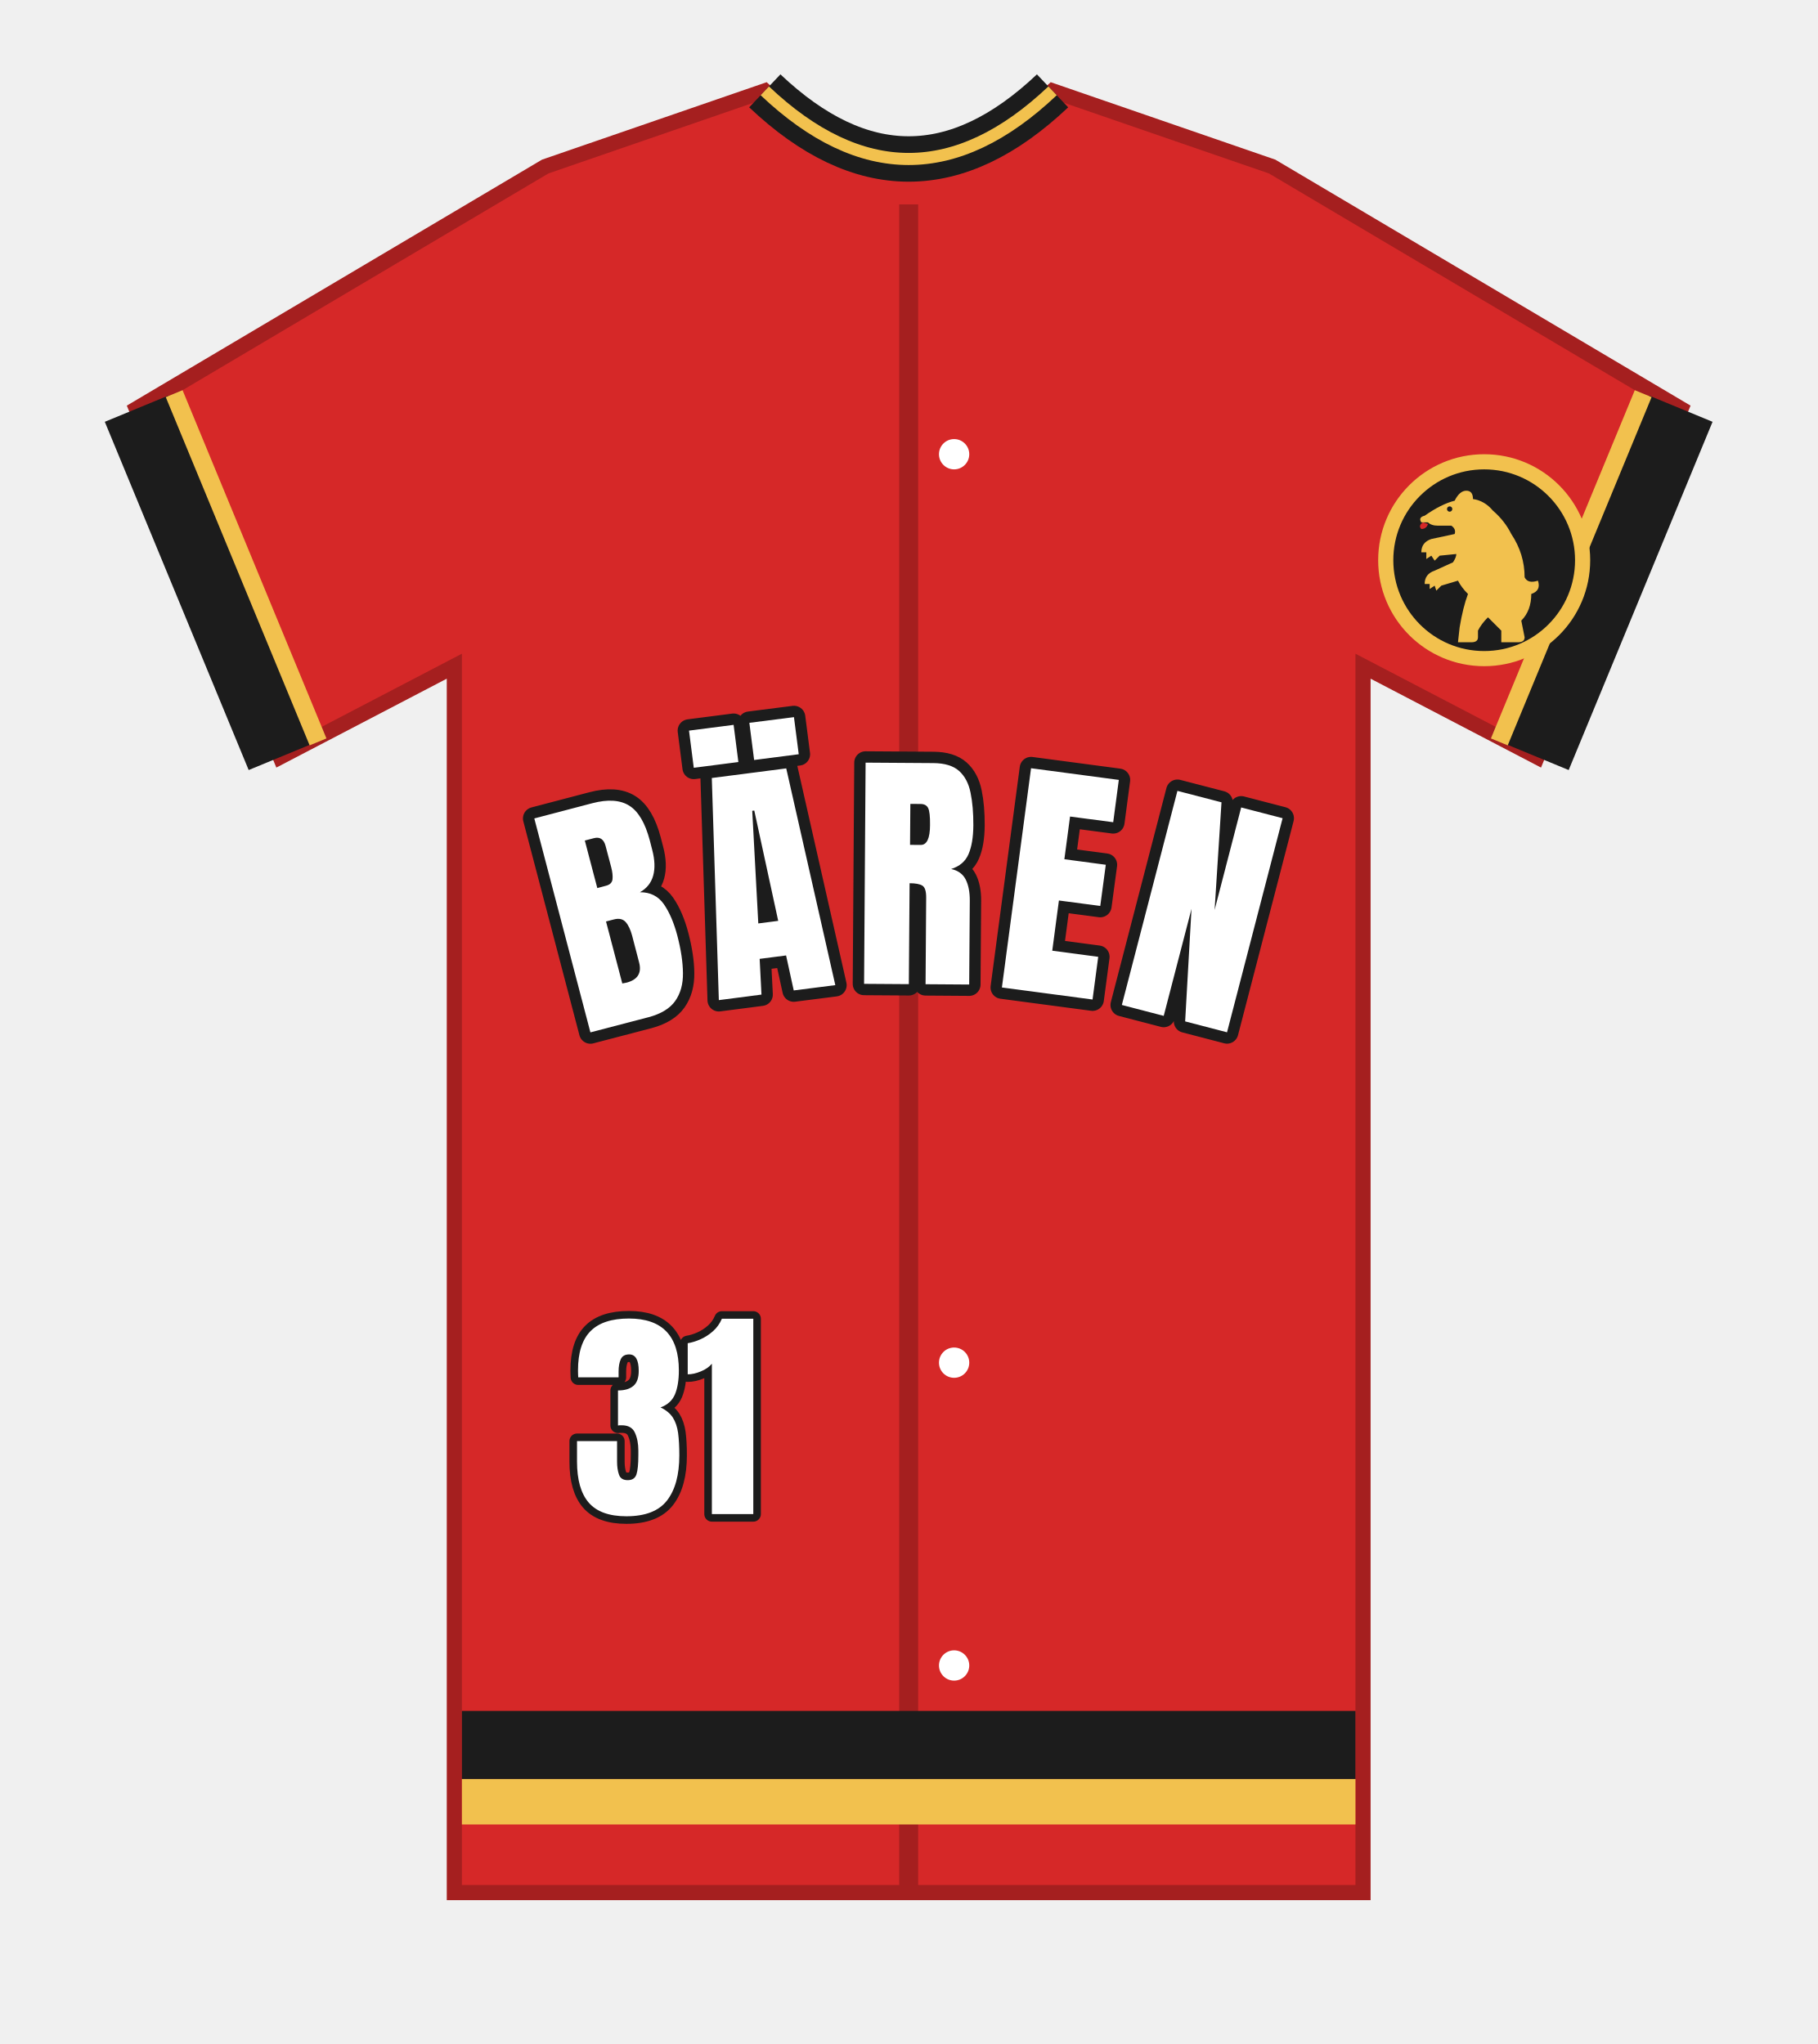
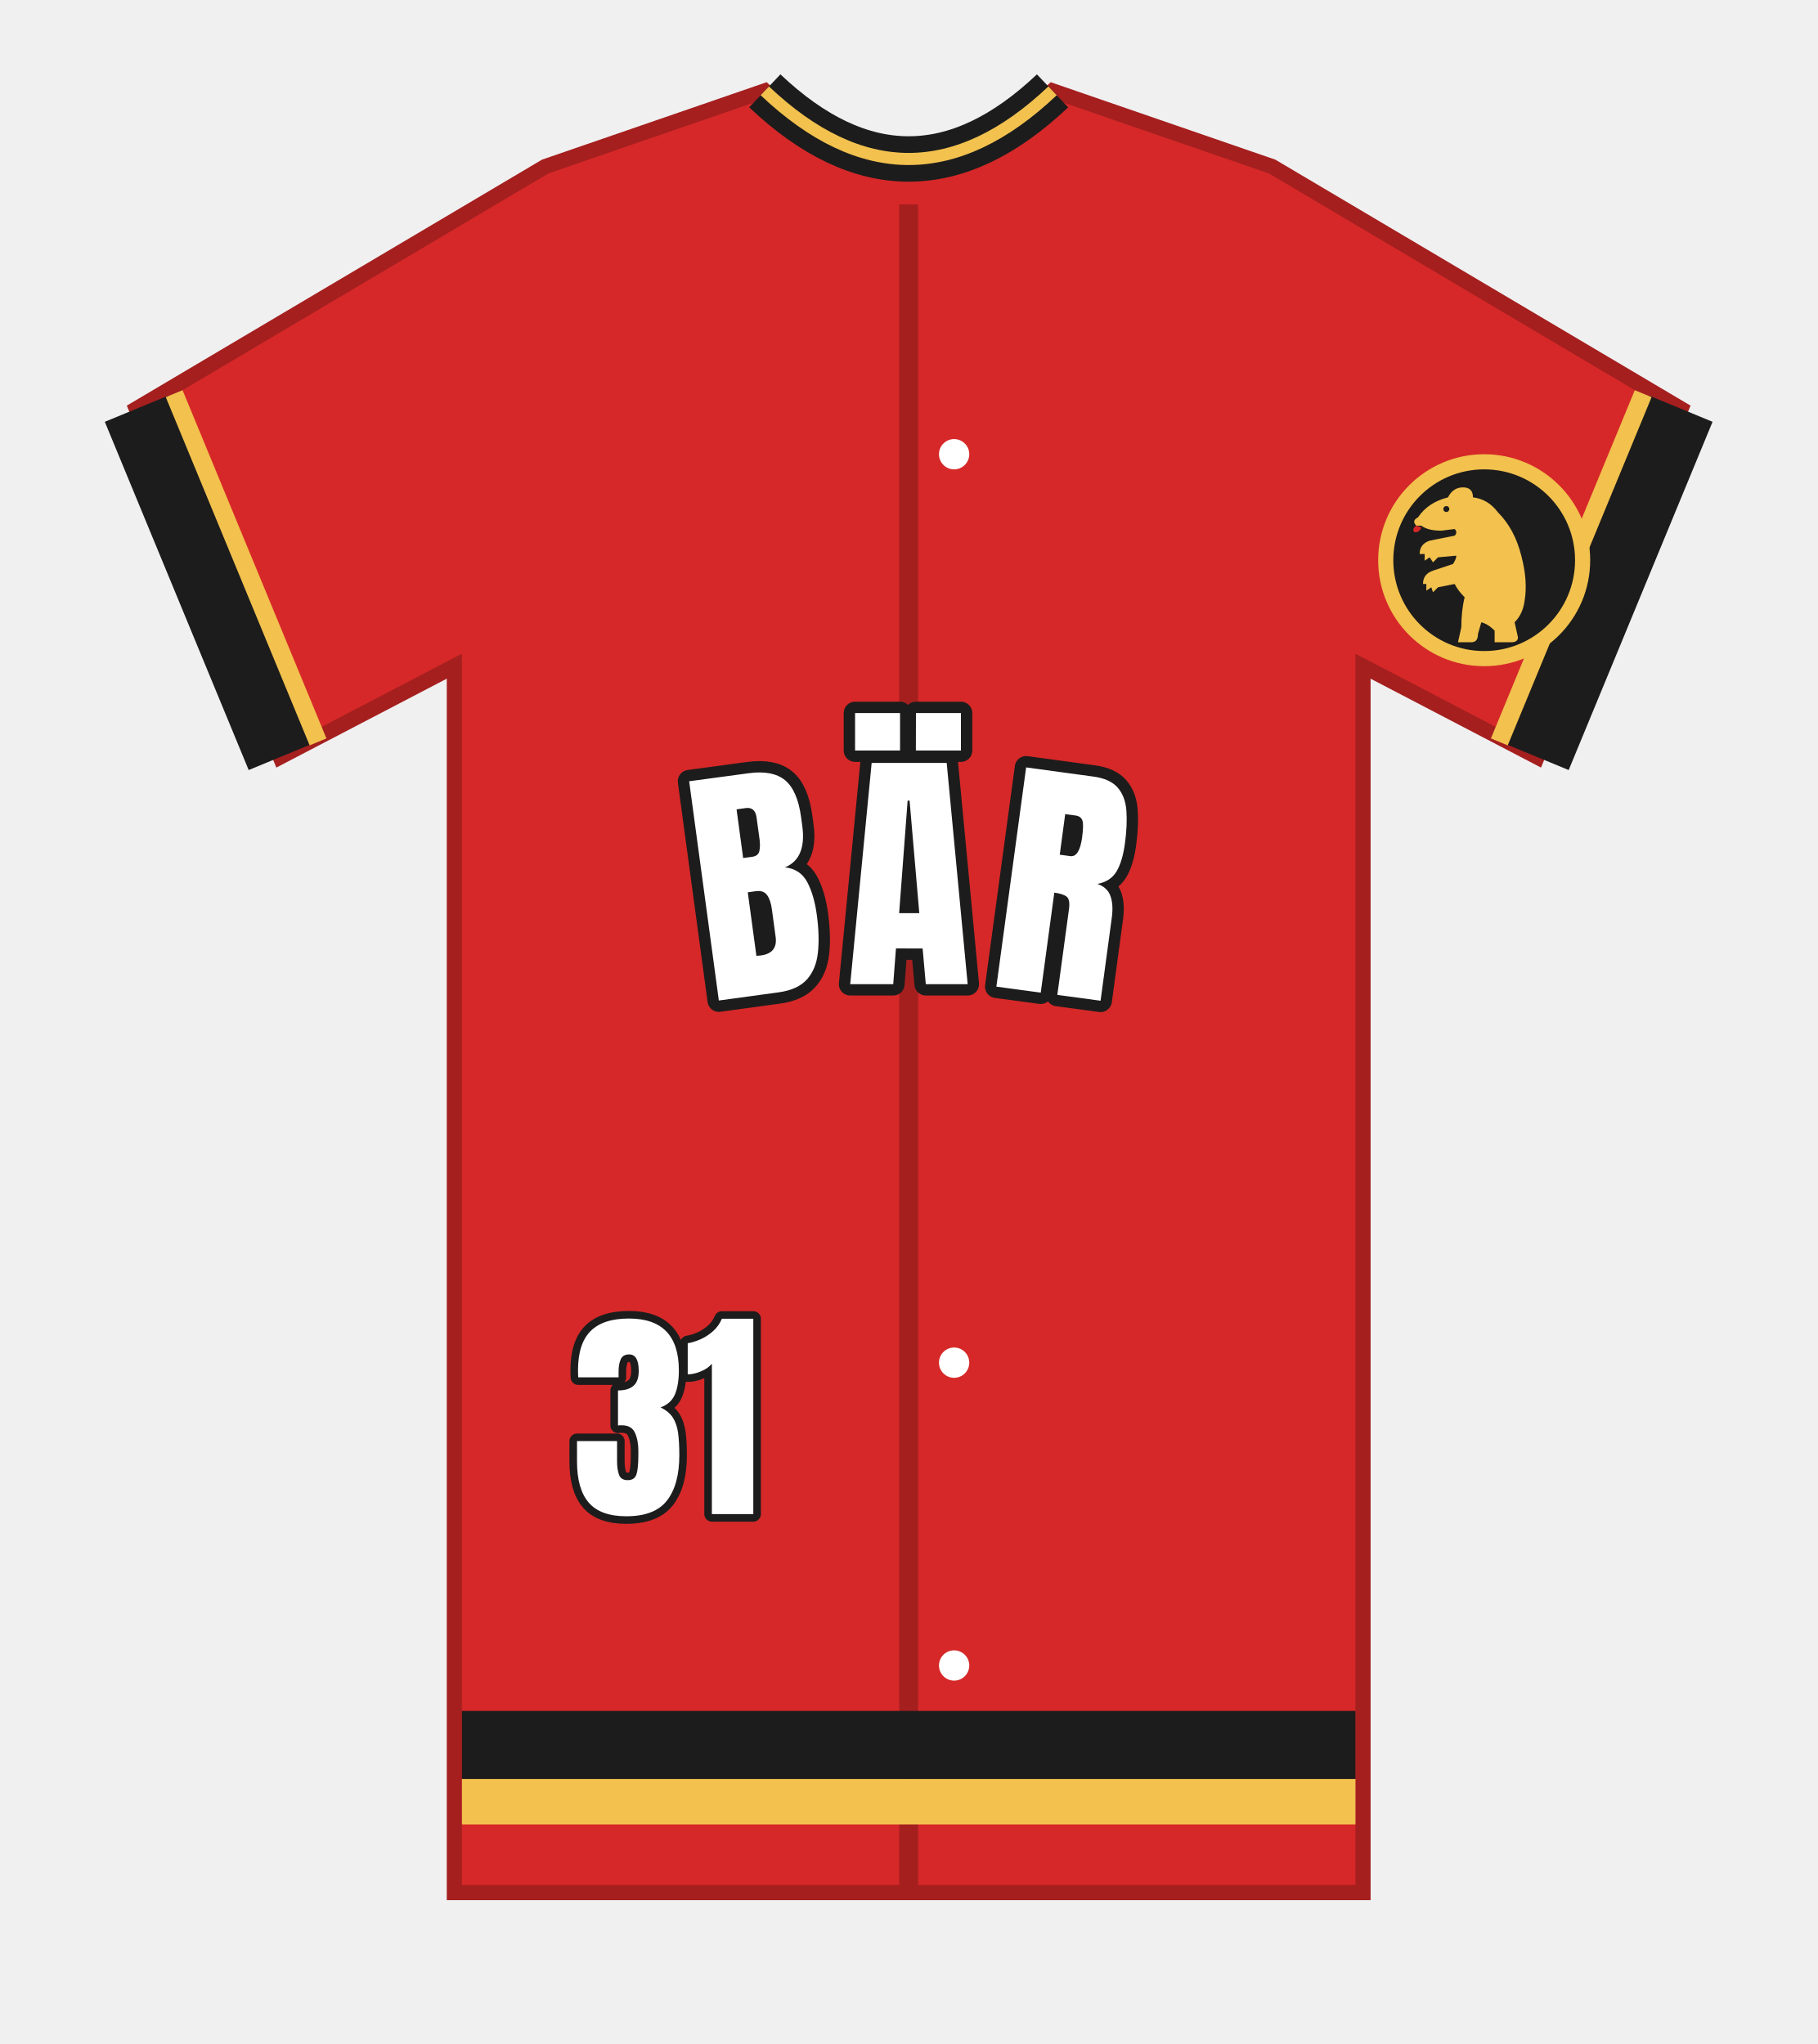
<svg xmlns="http://www.w3.org/2000/svg" viewBox="0 0 240 270" width="240" height="270" role="img" aria-label="Berlin jersey alternate">
  <defs>
    <path id="jersey" d="M72 22 L101 12 Q120 30 139 12 L168 22 L222 54 L203 100 L180 88 L180 250 L60 250 L60 88 L37 100 L18 54 Z" />
-     <path id="bear" d="M12 21 Q22 14 30 12 Q33 6 37 6 Q41 6 41 11 Q48 12 53 18 Q60 24 64 32 Q72 44 72 58 Q74 62 80 60 Q82 66 76 68 Q76 78 70 84 L72 94 Q72 97 68 97 L58 97 L58 90 Q54 86 50 82 Q46 86 44 90 L44 94 Q44 97 40 97 L32 97 L33 88 Q35 76 38 68 Q34 64 32 60 L22 63 L19 66 L18 63 L15 65 L15 62 L12 62 Q12 56 18 54 L29 49 Q31 46 31 44 L21 45 L18 48 L16 45 L13 47 L13 43 L10 43 Q10 37 16 35 L30 32 Q31 29 28 27 L20 27 Q16 27 14 25 L10 25 Q8 22 12 21 Z" />
+     <path id="bear" d="M8 22 Q14 13 26 10 Q29 4 35 4 Q41 4 41 10 Q50 11 56 19 Q66 29 70 45 Q74 60 72 72 Q71 80 66 85 L68 94 Q68 97 64 97 L54 97 L54 90 Q50 86 46 85 L44 92 Q44 97 40 97 L32 97 L34 88 Q34 78 36 70 Q32 66 30 62 L20 64 L17 67 L16 64 L13 66 L13 62 L11 62 Q11 56 17 54 L29 50 Q31 47 31 45 L20 46 L17 49 L15 46 L12 48 L12 44 L9 44 Q9 38 15 36 L30 33 Q32 31 30 29 L22 30 Q14 30 10 27 L7 27 Q4 24 8 22 Z" />
  </defs>
  <use href="#jersey" fill="#D62828" stroke="#A51F1F" stroke-width="2" />
  <path d="M101 12 Q120 30 139 12" fill="none" stroke="#1C1C1C" stroke-width="6" />
  <path d="M101 12 Q120 30 139 12" fill="none" stroke="#F2C14E" stroke-width="1.6" />
  <path d="M120 27 V250" stroke="#A51F1F" stroke-width="2.5" />
  <g fill="#FFFFFF">
    <circle cx="126" cy="60" r="2" />
    <circle cx="126" cy="180" r="2" />
    <circle cx="126" cy="220" r="2" />
  </g>
  <path d="M37 100 L18 54" stroke="#1C1C1C" stroke-width="9" />
  <path d="M203 100 L222 54" stroke="#1C1C1C" stroke-width="9" />
  <path d="M42 98 L23 52" stroke="#F2C14E" stroke-width="2.4" />
  <path d="M198 98 L217 52" stroke="#F2C14E" stroke-width="2.4" />
  <rect x="61" y="226" width="118" height="9" fill="#1C1C1C" />
  <rect x="61" y="235" width="118" height="6" fill="#F2C14E" />
-   <path d="M77.97 136.37 70.56 108.11 78.22 106.1Q81.31 105.29 83.11 106.43Q84.9 107.56 85.81 111.01L86.13 112.25Q86.65 114.24 86.26 115.66Q85.87 117.09 84.51 117.86Q86.55 117.84 87.67 119.44Q88.78 121.05 89.45 123.6Q90.17 126.35 90.19 128.54Q90.22 130.73 89.17 132.22Q88.12 133.71 85.63 134.37ZM78.88 117.31 80.03 117Q80.82 116.8 80.89 116.13Q80.95 115.46 80.73 114.61L79.98 111.77Q79.63 110.4 78.42 110.72L77.23 111.03ZM82.75 129.8Q84.95 129.22 84.4 127.13L83.48 123.6Q83.16 122.4 82.62 121.79Q82.07 121.19 81.08 121.45L80.03 121.72L82.18 129.91Q82.54 129.85 82.75 129.8Z M94.93 132.11 94 102.77 103.83 101.5 110.31 130.13 104.82 130.83 103.81 126.21 100.32 126.66 100.56 131.38ZM100.14 121.98 102.77 121.64 99.61 107.07 99.34 107.1ZM99.59 100.39 98.96 95.48 104.85 94.73 105.48 99.63ZM91.62 101.42 90.99 96.51 96.88 95.75 97.51 100.66Z M114.11 129.96 114.31 100.74 123.28 100.8Q125.52 100.82 126.66 101.84Q127.8 102.87 128.17 104.71Q128.55 106.55 128.54 109.02Q128.52 111.41 127.9 112.83Q127.29 114.26 125.61 114.79Q126.98 115.09 127.53 116.18Q128.08 117.27 128.07 118.99L127.99 130.05L122.23 130.01L122.31 118.57Q122.32 117.3 121.8 116.98Q121.28 116.67 120.12 116.67L120.02 130ZM120.18 111.6 121.59 111.61Q122.81 111.62 122.82 108.98Q122.84 107.27 122.57 106.74Q122.31 106.21 121.58 106.2L120.22 106.19Z M132.31 130.44 136.16 101.48 147.75 103.02 147.01 108.61 141.31 107.86 140.56 113.5 146.03 114.23 145.3 119.67 139.84 118.95 138.96 125.58 145.03 126.39 144.28 132.03Z M148.15 132.75 155.49 104.47 161.31 105.98 160.4 120.2 163.91 106.66 169.38 108.08 162.04 136.36 156.51 134.92 157.35 120.05 153.68 134.19Z" fill="#FFFFFF" stroke="#1C1C1C" stroke-width="3" stroke-linejoin="round" paint-order="stroke" />
+   <path d="M94.93 132.16 91.01 103.2 98.85 102.14Q102.01 101.71 103.66 103.05Q105.31 104.4 105.79 107.93L105.96 109.2Q106.23 111.24 105.67 112.61Q105.11 113.97 103.67 114.57Q105.69 114.8 106.61 116.53Q107.52 118.25 107.87 120.87Q108.25 123.68 108.01 125.86Q107.77 128.04 106.55 129.39Q105.32 130.75 102.77 131.09ZM98.14 113.34 99.33 113.18Q100.13 113.07 100.28 112.42Q100.42 111.76 100.31 110.89L99.91 107.98Q99.72 106.58 98.49 106.74L97.27 106.91ZM100.47 126.21Q102.72 125.91 102.43 123.77L101.94 120.15Q101.78 118.91 101.31 118.25Q100.84 117.58 99.82 117.72L98.75 117.87L99.89 126.26Q100.26 126.24 100.47 126.21Z M112.28 130 115.11 100.78 125.02 100.78 127.79 130 122.26 130 121.84 125.29 118.32 125.28 117.96 130ZM118.74 120.62 121.4 120.62 120.12 105.76 119.86 105.76ZM120.95 99.14 120.96 94.19 126.9 94.19 126.9 99.14ZM112.92 99.14 112.92 94.19 118.86 94.19 118.86 99.14Z M131.58 130.33 135.51 101.37 144.39 102.58Q146.61 102.88 147.61 104.05Q148.61 105.21 148.75 107.08Q148.89 108.95 148.56 111.4Q148.24 113.77 147.45 115.11Q146.65 116.44 144.92 116.76Q146.25 117.22 146.65 118.37Q147.06 119.53 146.82 121.24L145.34 132.19L139.63 131.42L141.17 120.08Q141.34 118.82 140.86 118.44Q140.38 118.07 139.23 117.91L137.44 131.12ZM139.95 112.9 141.34 113.09Q142.54 113.25 142.9 110.64Q143.13 108.94 142.94 108.38Q142.75 107.82 142.02 107.72L140.67 107.54Z" fill="#FFFFFF" stroke="#1C1C1C" stroke-width="3" stroke-linejoin="round" paint-order="stroke" />
  <path d="M82.72 200.29Q79.31 200.29 77.75 198.49Q76.2 196.69 76.2 193.06V190.36H81.49V193.07Q81.49 194.1 81.75 194.81Q82 195.52 82.9 195.52Q83.8 195.52 84.05 194.75Q84.3 193.98 84.3 192.24V191.59Q84.3 190.26 83.85 189.26Q83.41 188.27 82.1 188.27Q81.94 188.27 81.82 188.27Q81.69 188.28 81.61 188.3V183.67Q82.94 183.67 83.64 183.07Q84.35 182.48 84.35 181.09Q84.35 178.91 83.09 178.91Q82.27 178.91 81.98 179.54Q81.69 180.18 81.69 181.16V181.94H76.36Q76.35 181.76 76.34 181.51Q76.33 181.26 76.33 181.03Q76.33 177.49 77.99 175.83Q79.64 174.17 83.06 174.17Q89.65 174.17 89.65 181.03Q89.65 182.93 89.14 184.17Q88.62 185.41 87.23 185.91Q88.33 186.44 88.86 187.26Q89.38 188.08 89.55 189.29Q89.71 190.51 89.71 192.24Q89.71 196.1 88.09 198.2Q86.47 200.29 82.72 200.29Z M94.01 200V180.14Q93.49 180.77 92.56 181.15Q91.64 181.54 90.82 181.54V177.43Q91.6 177.31 92.49 176.92Q93.38 176.53 94.15 175.85Q94.92 175.17 95.33 174.2H99.48V200Z" fill="#FFFFFF" stroke="#1C1C1C" stroke-width="2" stroke-linejoin="round" paint-order="stroke" />
  <g transform="translate(196 74)">
    <circle r="13" fill="#1C1C1C" stroke="#F2C14E" stroke-width="2" />
    <g transform="translate(-10.5 -10.5) scale(0.22)">
      <use href="#bear" fill="#F2C14E" />
-       <circle cx="27" cy="17" r="1.6" fill="#1C1C1C" />
-       <path d="M11 25 Q8 27 10 29 Q13 29 14 26 Z" fill="#D62828" />
+       <circle cx="25" cy="17" r="1.8" fill="#1C1C1C" />
+       <path d="M7 27 Q4 29 6 31 Q9 31 10 28 Z" fill="#D62828" />
    </g>
  </g>
</svg>
